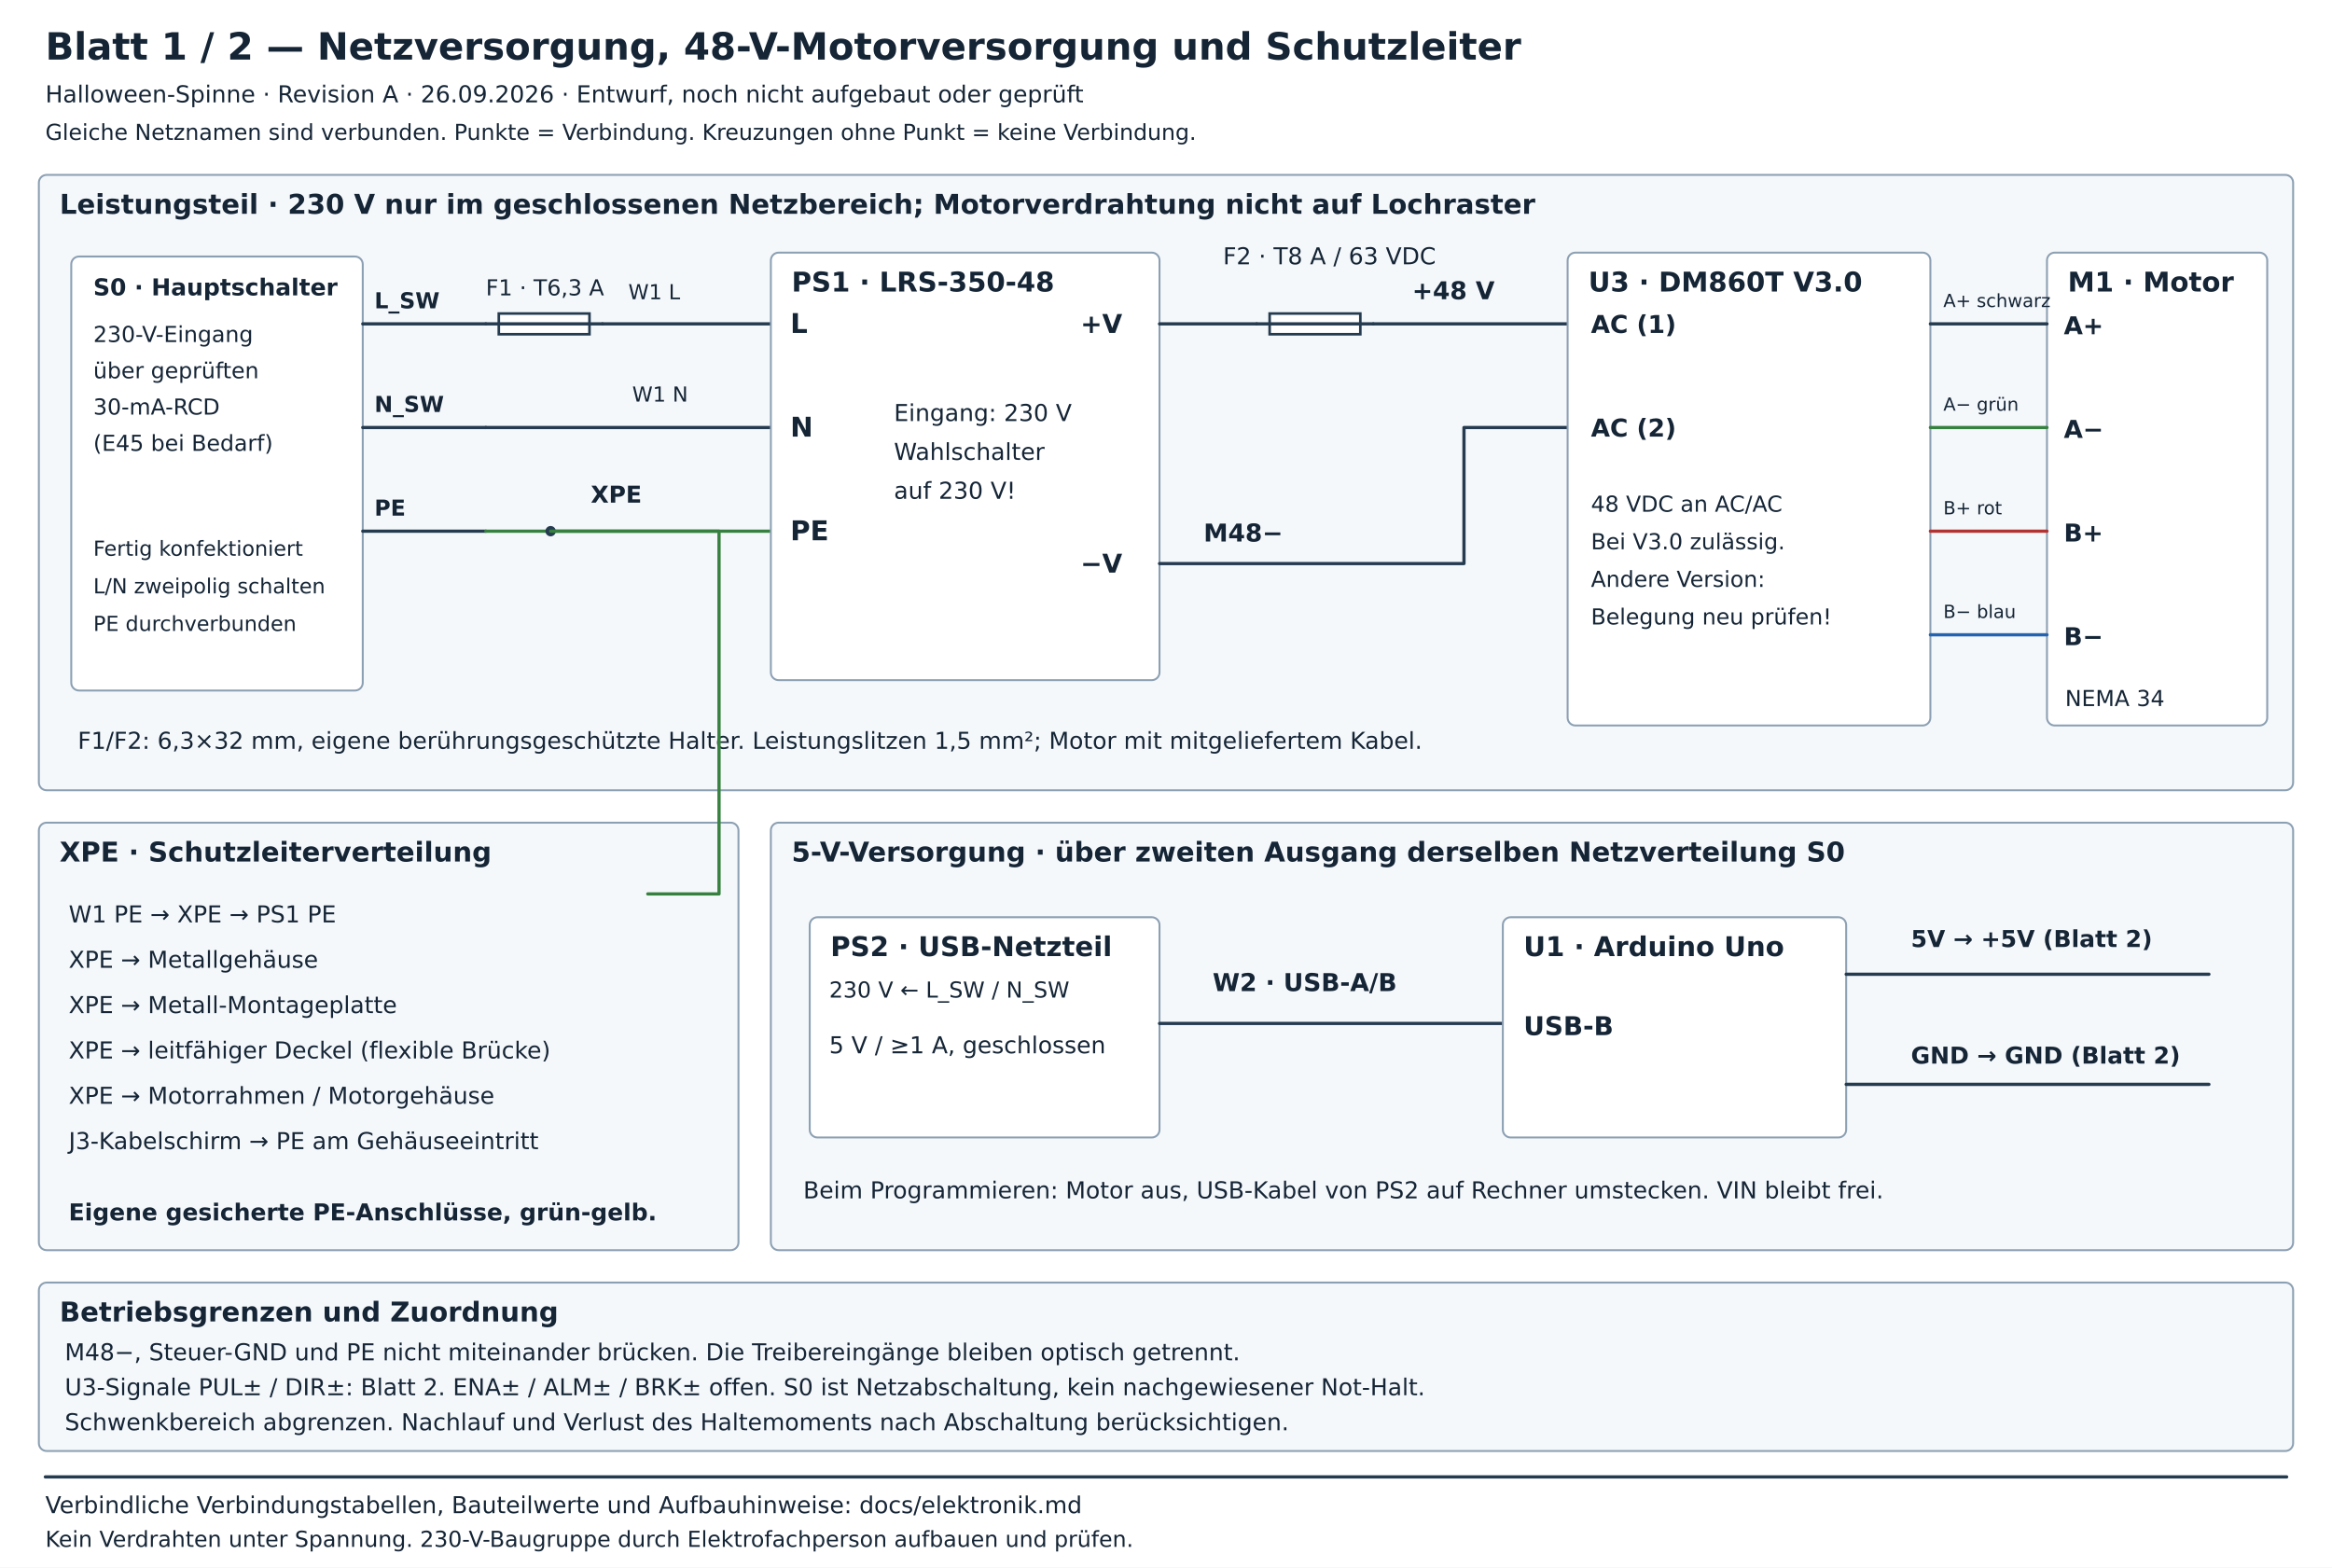
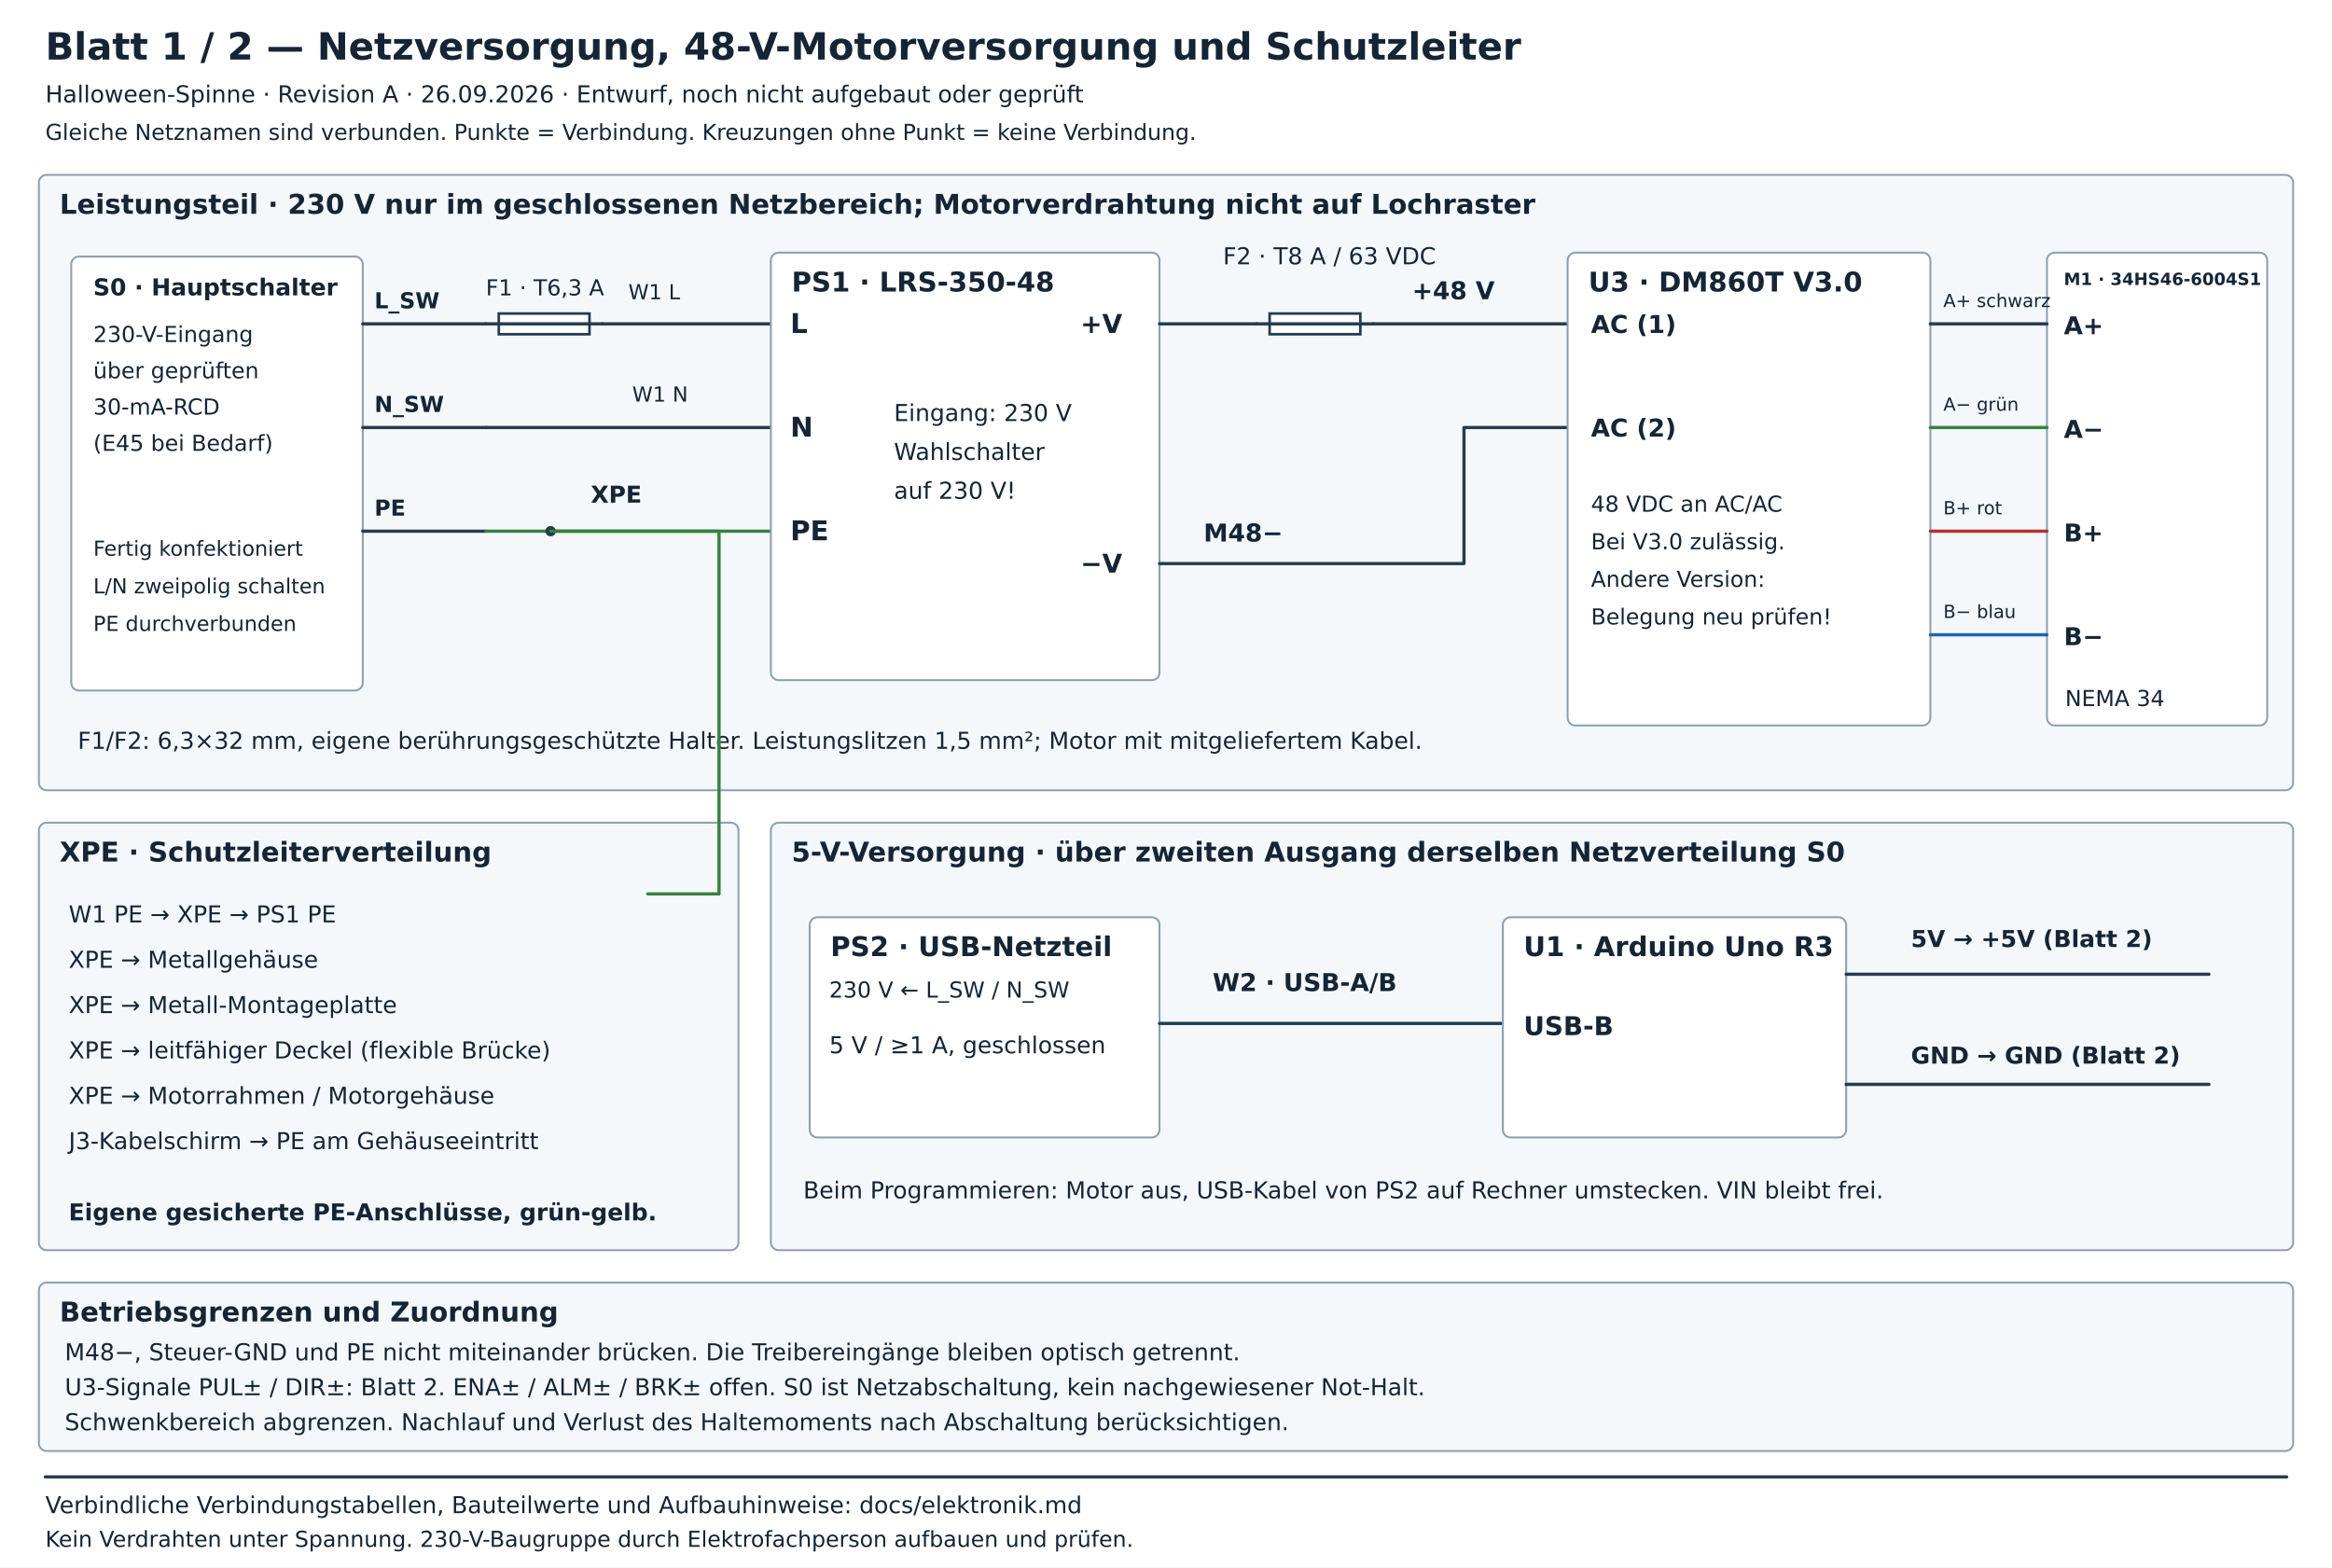
<svg xmlns="http://www.w3.org/2000/svg" width="1800" height="1210" viewBox="0 0 1800 1210">
  <style>text{font-family:DejaVu Sans,Arial,sans-serif;fill:#152536} .wire{fill:none;stroke:#253b50;stroke-width:2.5;stroke-linecap:round;stroke-linejoin:round}</style>
  <rect width="1800" height="1210" fill="white" />
  <text x="35" y="46" font-size="29" font-weight="bold">Blatt 1 / 2 — Netzversorgung, 48-V-Motorversorgung und Schutzleiter</text>
  <text x="35" y="79" font-size="18">Halloween-Spinne · Revision A · 26.09.2026 · Entwurf, noch nicht aufgebaut oder geprüft</text>
  <text x="35" y="108" font-size="17">Gleiche Netznamen sind verbunden. Punkte = Verbindung. Kreuzungen ohne Punkt = keine Verbindung.</text>
  <rect x="30" y="135" width="1740" height="475" rx="6" fill="#f5f8fb" stroke="#8ca0b3" stroke-width="1.5" />
  <text x="46" y="165" font-size="21" font-weight="bold">Leistungsteil · 230 V nur im geschlossenen Netzbereich; Motorverdrahtung nicht auf Lochraster</text>
  <rect x="55" y="198" width="225" height="335" rx="6" fill="white" stroke="#8ca0b3" stroke-width="1.5" />
  <text x="72" y="228" font-size="18" font-weight="bold">S0 · Hauptschalter</text>
  <text x="72" y="264" font-size="17">230-V-Eingang</text>
  <text x="72" y="292" font-size="17">über geprüften</text>
  <text x="72" y="320" font-size="17">30-mA-RCD</text>
  <text x="72" y="348" font-size="17">(E45 bei Bedarf)</text>
  <text x="72" y="429" font-size="16">Fertig konfektioniert</text>
  <text x="72" y="458" font-size="16">L/N zweipolig schalten</text>
  <text x="72" y="487" font-size="16">PE durchverbunden</text>
  <polyline class="wire" points="280,250 375,250" />
  <text x="289" y="238" font-size="17" font-weight="bold">L_SW</text>
  <polyline class="wire" points="280,330 375,330" />
  <text x="289" y="318" font-size="17" font-weight="bold">N_SW</text>
  <polyline class="wire" points="280,410 375,410" />
  <text x="289" y="398" font-size="17" font-weight="bold">PE</text>
  <polyline class="wire" points="375,250 385,250" />
  <rect x="385" y="242" width="70" height="16" fill="white" stroke="#253b50" stroke-width="2" />
  <polyline class="wire" points="455,250 465,250" />
  <text x="375" y="228" font-size="17">F1 · T6,3 A</text>
  <polyline class="wire" points="465,250 595,250" />
  <text x="485" y="231" font-size="16">W1 L</text>
  <polyline class="wire" points="375,330 595,330" />
  <text x="488" y="310" font-size="16">W1 N</text>
  <polyline class="wire" points="375,410 595,410" style="stroke:#36813f" />
  <circle cx="425" cy="410" r="4" fill="#253b50" />
  <text x="456" y="388" font-size="18" font-weight="bold">XPE</text>
  <rect x="595" y="195" width="300" height="330" rx="6" fill="white" stroke="#8ca0b3" stroke-width="1.5" />
  <text x="611" y="225" font-size="21" font-weight="bold">PS1 · LRS-350-48</text>
  <text x="610" y="257" font-size="21" font-weight="bold">L</text>
  <text x="610" y="337" font-size="21" font-weight="bold">N</text>
  <text x="610" y="417" font-size="21" font-weight="bold">PE</text>
  <text x="690" y="325" font-size="18">Eingang: 230 V</text>
  <text x="690" y="355" font-size="18">Wahlschalter</text>
  <text x="690" y="385" font-size="18">auf 230 V!</text>
  <text x="834" y="257" font-size="20" font-weight="bold">+V</text>
  <text x="834" y="442" font-size="20" font-weight="bold">−V</text>
  <polyline class="wire" points="895,250 970,250" />
  <polyline class="wire" points="970,250 980,250" />
  <rect x="980" y="242" width="70" height="16" fill="white" stroke="#253b50" stroke-width="2" />
  <polyline class="wire" points="1050,250 1060,250" />
  <text x="970" y="228" font-size="17" />
  <text x="944" y="204" font-size="18">F2 · T8 A / 63 VDC</text>
  <polyline class="wire" points="1060,250 1210,250" />
  <polyline class="wire" points="385,250 455,250" />
  <polyline class="wire" points="980,250 1050,250" />
  <polyline class="wire" points="895,435 1130,435 1130,330 1210,330" />
  <text x="929" y="418" font-size="19" font-weight="bold">M48−</text>
  <text x="1090" y="231" font-size="19" font-weight="bold">+48 V</text>
  <rect x="1210" y="195" width="280" height="365" rx="6" fill="white" stroke="#8ca0b3" stroke-width="1.5" />
  <text x="1226" y="225" font-size="21" font-weight="bold">U3 · DM860T V3.0</text>
  <text x="1228" y="257" font-size="19" font-weight="bold">AC (1)</text>
  <text x="1228" y="337" font-size="19" font-weight="bold">AC (2)</text>
  <text x="1228" y="395" font-size="17">48 VDC an AC/AC</text>
  <text x="1228" y="424" font-size="17">Bei V3.0 zulässig.</text>
  <text x="1228" y="453" font-size="17">Andere Version:</text>
  <text x="1228" y="482" font-size="17">Belegung neu prüfen!</text>
  <rect x="1580" y="195" width="170" height="365" rx="6" fill="white" stroke="#8ca0b3" stroke-width="1.5" />
-   <text x="1596" y="225" font-size="21" font-weight="bold">M1 · Motor</text>
+   <text x="1593" y="220" font-size="13" font-weight="bold">M1 · 34HS46-6004S1</text>
  <text x="1594" y="545" font-size="17">NEMA 34</text>
  <polyline class="wire" points="1490,250 1580,250" style="stroke:#253b50" />
  <text x="1500" y="237" font-size="14">A+ schwarz</text>
  <text x="1593" y="258" font-size="19" font-weight="bold">A+</text>
  <polyline class="wire" points="1490,330 1580,330" style="stroke:#36813f" />
  <text x="1500" y="317" font-size="14">A− grün</text>
  <text x="1593" y="338" font-size="19" font-weight="bold">A−</text>
  <polyline class="wire" points="1490,410 1580,410" style="stroke:#b33333" />
  <text x="1500" y="397" font-size="14">B+ rot</text>
  <text x="1593" y="418" font-size="19" font-weight="bold">B+</text>
  <polyline class="wire" points="1490,490 1580,490" style="stroke:#2463af" />
  <text x="1500" y="477" font-size="14">B− blau</text>
  <text x="1593" y="498" font-size="19" font-weight="bold">B−</text>
  <text x="60" y="578" font-size="18">F1/F2: 6,3×32 mm, eigene berührungsgeschützte Halter. Leistungslitzen 1,5 mm²; Motor mit mitgeliefertem Kabel.</text>
  <rect x="30" y="635" width="540" height="330" rx="6" fill="#f5f8fb" stroke="#8ca0b3" stroke-width="1.5" />
  <text x="46" y="665" font-size="21" font-weight="bold">XPE · Schutzleiterverteilung</text>
  <polyline class="wire" points="425,410 555,410 555,690 500,690" style="stroke:#36813f" />
  <text x="53" y="712" font-size="18">W1 PE → XPE → PS1 PE</text>
  <text x="53" y="747" font-size="18">XPE → Metallgehäuse</text>
  <text x="53" y="782" font-size="18">XPE → Metall-Montageplatte</text>
  <text x="53" y="817" font-size="18">XPE → leitfähiger Deckel (flexible Brücke)</text>
  <text x="53" y="852" font-size="18">XPE → Motorrahmen / Motorgehäuse</text>
  <text x="53" y="887" font-size="18">J3-Kabelschirm → PE am Gehäuseeintritt</text>
  <text x="53" y="942" font-size="18" font-weight="bold">Eigene gesicherte PE-Anschlüsse, grün-gelb.</text>
  <rect x="595" y="635" width="1175" height="330" rx="6" fill="#f5f8fb" stroke="#8ca0b3" stroke-width="1.5" />
  <text x="611" y="665" font-size="21" font-weight="bold">5-V-Versorgung · über zweiten Ausgang derselben Netzverteilung S0</text>
  <rect x="625" y="708" width="270" height="170" rx="6" fill="white" stroke="#8ca0b3" stroke-width="1.5" />
  <text x="641" y="738" font-size="21" font-weight="bold">PS2 · USB-Netzteil</text>
  <text x="640" y="770" font-size="17">230 V ← L_SW / N_SW</text>
  <text x="640" y="813" font-size="18">5 V / ≥1 A, geschlossen</text>
  <polyline class="wire" points="895,790 1160,790" />
  <text x="936" y="765" font-size="19" font-weight="bold">W2 · USB-A/B</text>
  <rect x="1160" y="708" width="265" height="170" rx="6" fill="white" stroke="#8ca0b3" stroke-width="1.5" />
-   <text x="1176" y="738" font-size="21" font-weight="bold">U1 · Arduino Uno</text>
+   <text x="1176" y="738" font-size="21" font-weight="bold">U1 · Arduino Uno R3</text>
  <text x="1176" y="799" font-size="20" font-weight="bold">USB-B</text>
  <polyline class="wire" points="1425,752 1705,752" />
  <text x="1475" y="731" font-size="18" font-weight="bold">5V → +5V (Blatt 2)</text>
  <polyline class="wire" points="1425,837 1705,837" />
  <text x="1475" y="821" font-size="18" font-weight="bold">GND → GND (Blatt 2)</text>
  <text x="620" y="925" font-size="18">Beim Programmieren: Motor aus, USB-Kabel von PS2 auf Rechner umstecken. VIN bleibt frei.</text>
  <rect x="30" y="990" width="1740" height="130" rx="6" fill="#f5f8fb" stroke="#8ca0b3" stroke-width="1.5" />
  <text x="46" y="1020" font-size="21" font-weight="bold">Betriebsgrenzen und Zuordnung</text>
  <text x="50" y="1050" font-size="18">M48−, Steuer-GND und PE nicht miteinander brücken. Die Treibereingänge bleiben optisch getrennt.</text>
  <text x="50" y="1077" font-size="18">U3-Signale PUL± / DIR±: Blatt 2. ENA± / ALM± / BRK± offen. S0 ist Netzabschaltung, kein nachgewiesener Not-Halt.</text>
  <text x="50" y="1104" font-size="18">Schwenkbereich abgrenzen. Nachlauf und Verlust des Haltemoments nach Abschaltung berücksichtigen.</text>
  <polyline class="wire" points="35,1140 1765,1140" />
  <text x="35" y="1168" font-size="18">Verbindliche Verbindungstabellen, Bauteilwerte und Aufbauhinweise: docs/elektronik.md</text>
  <text x="35" y="1194" font-size="17">Kein Verdrahten unter Spannung. 230-V-Baugruppe durch Elektrofachperson aufbauen und prüfen.</text>
</svg>
